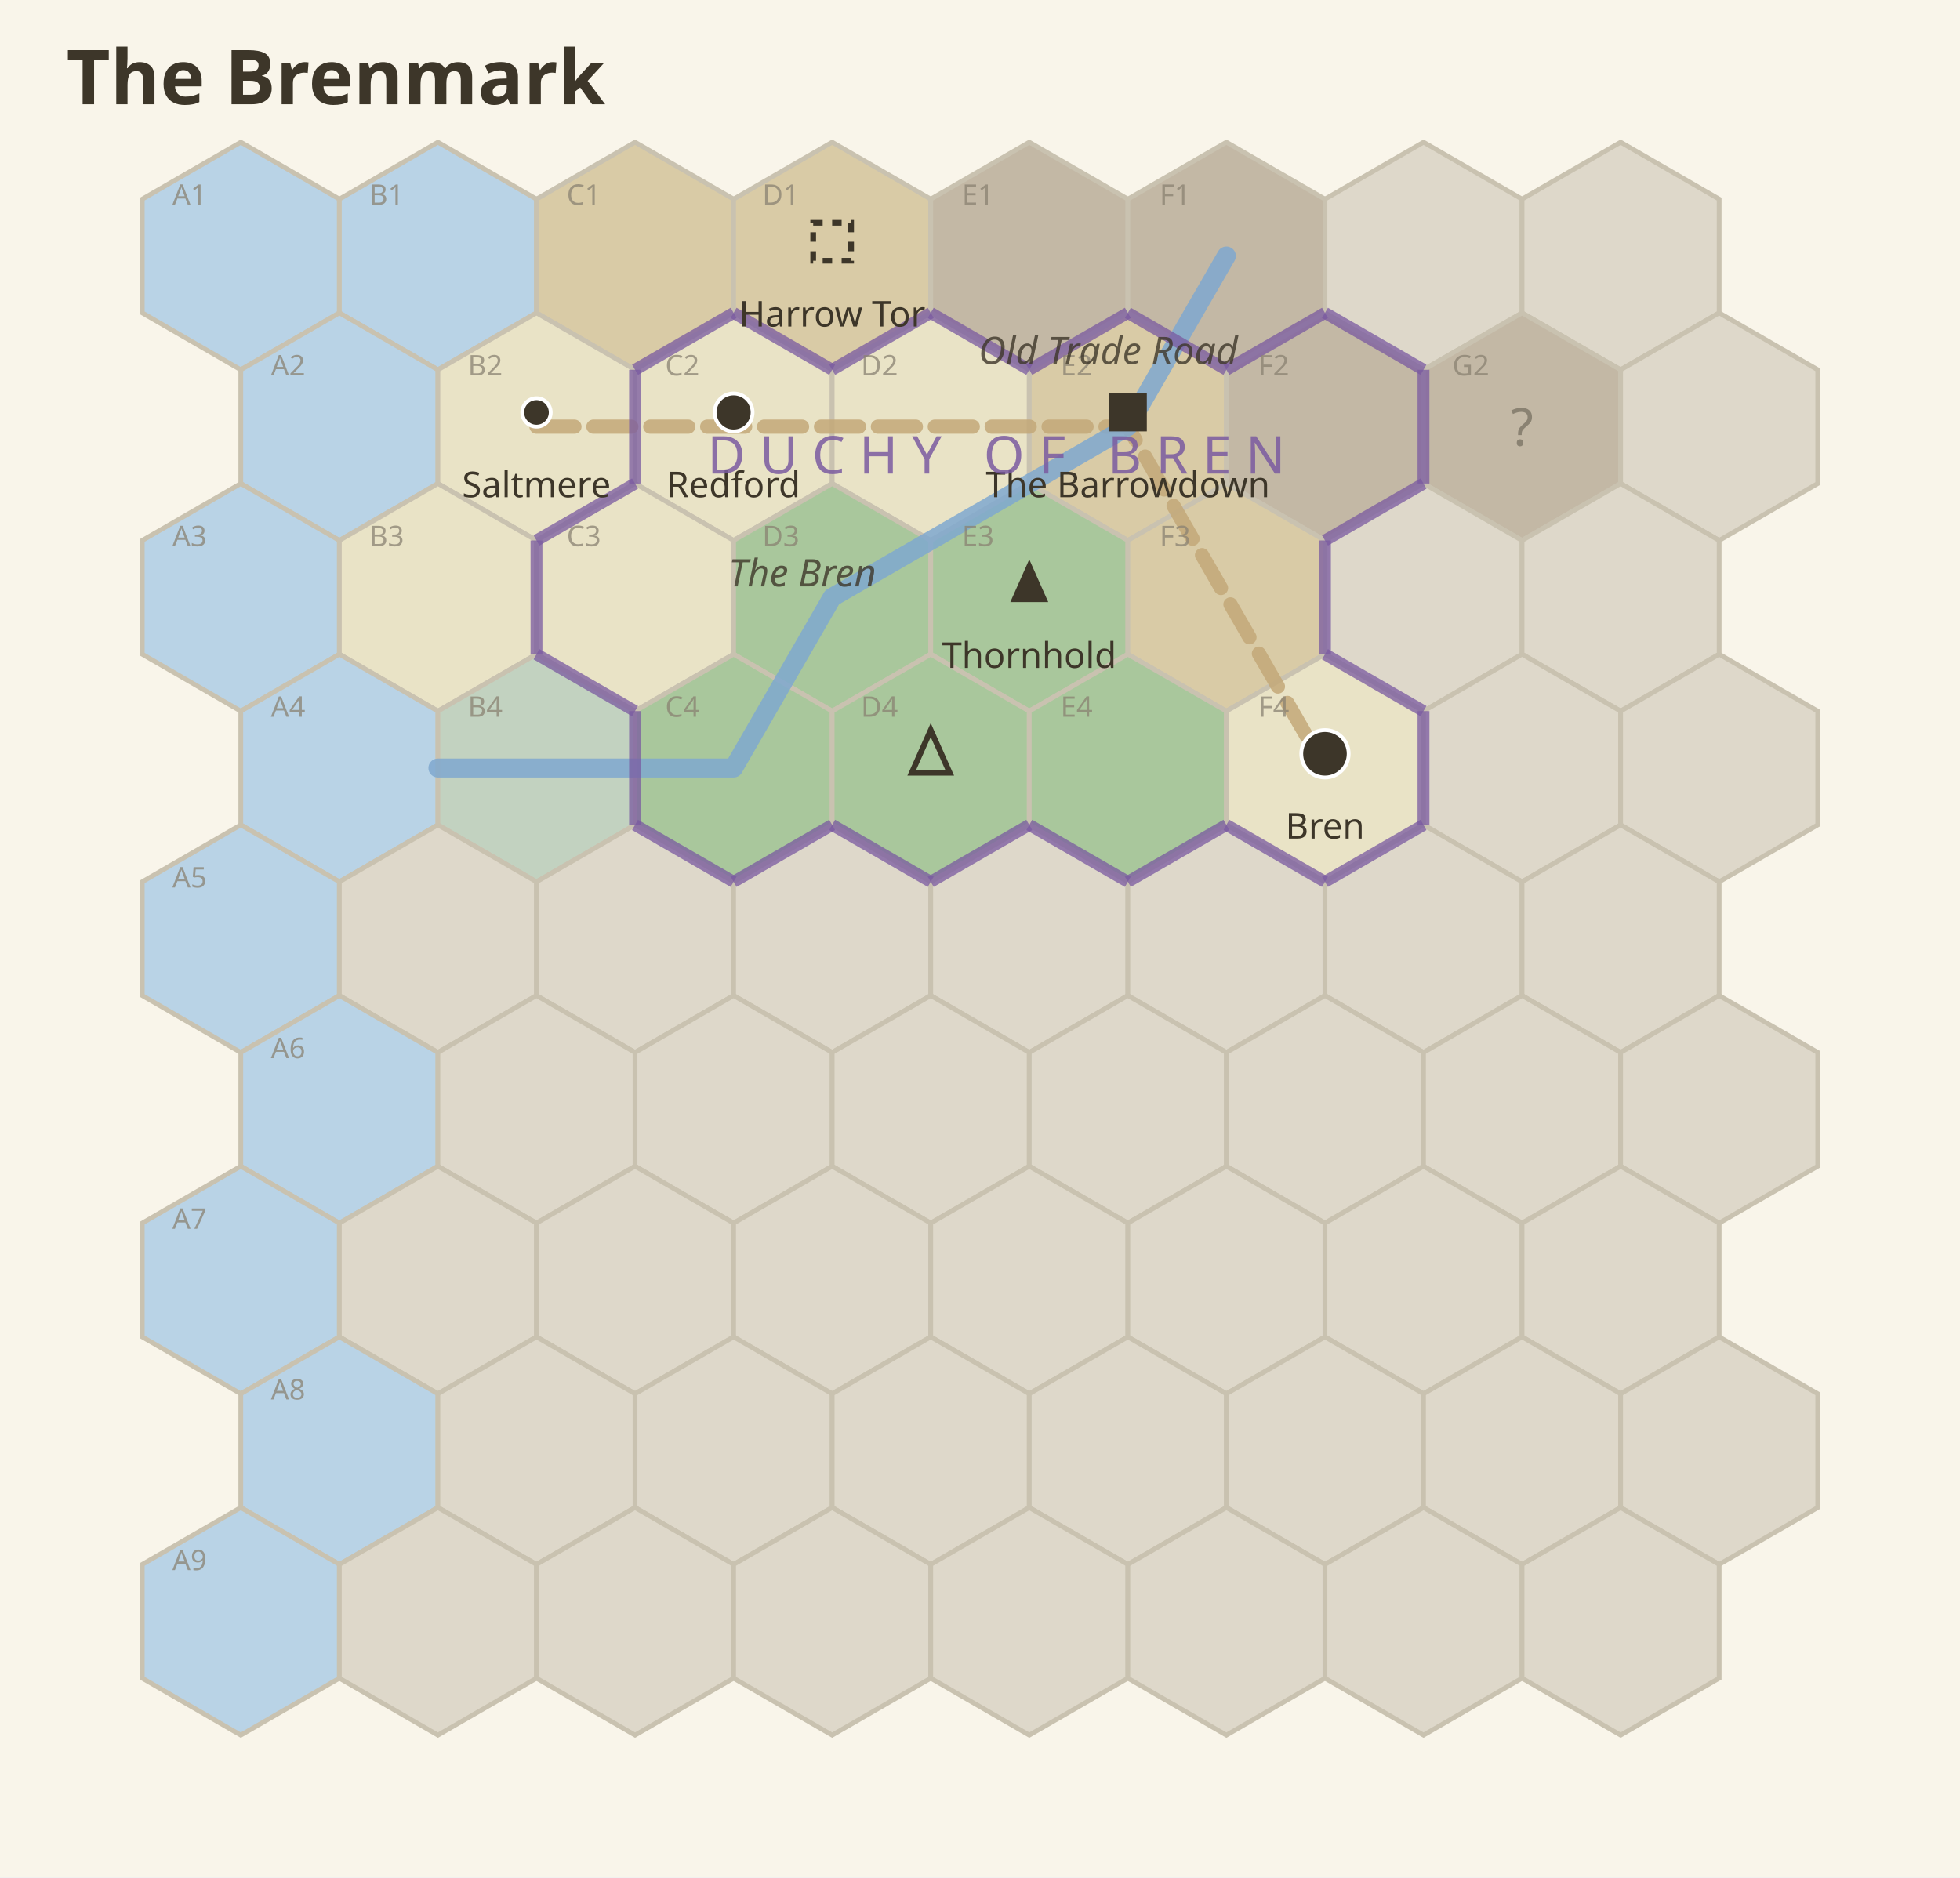
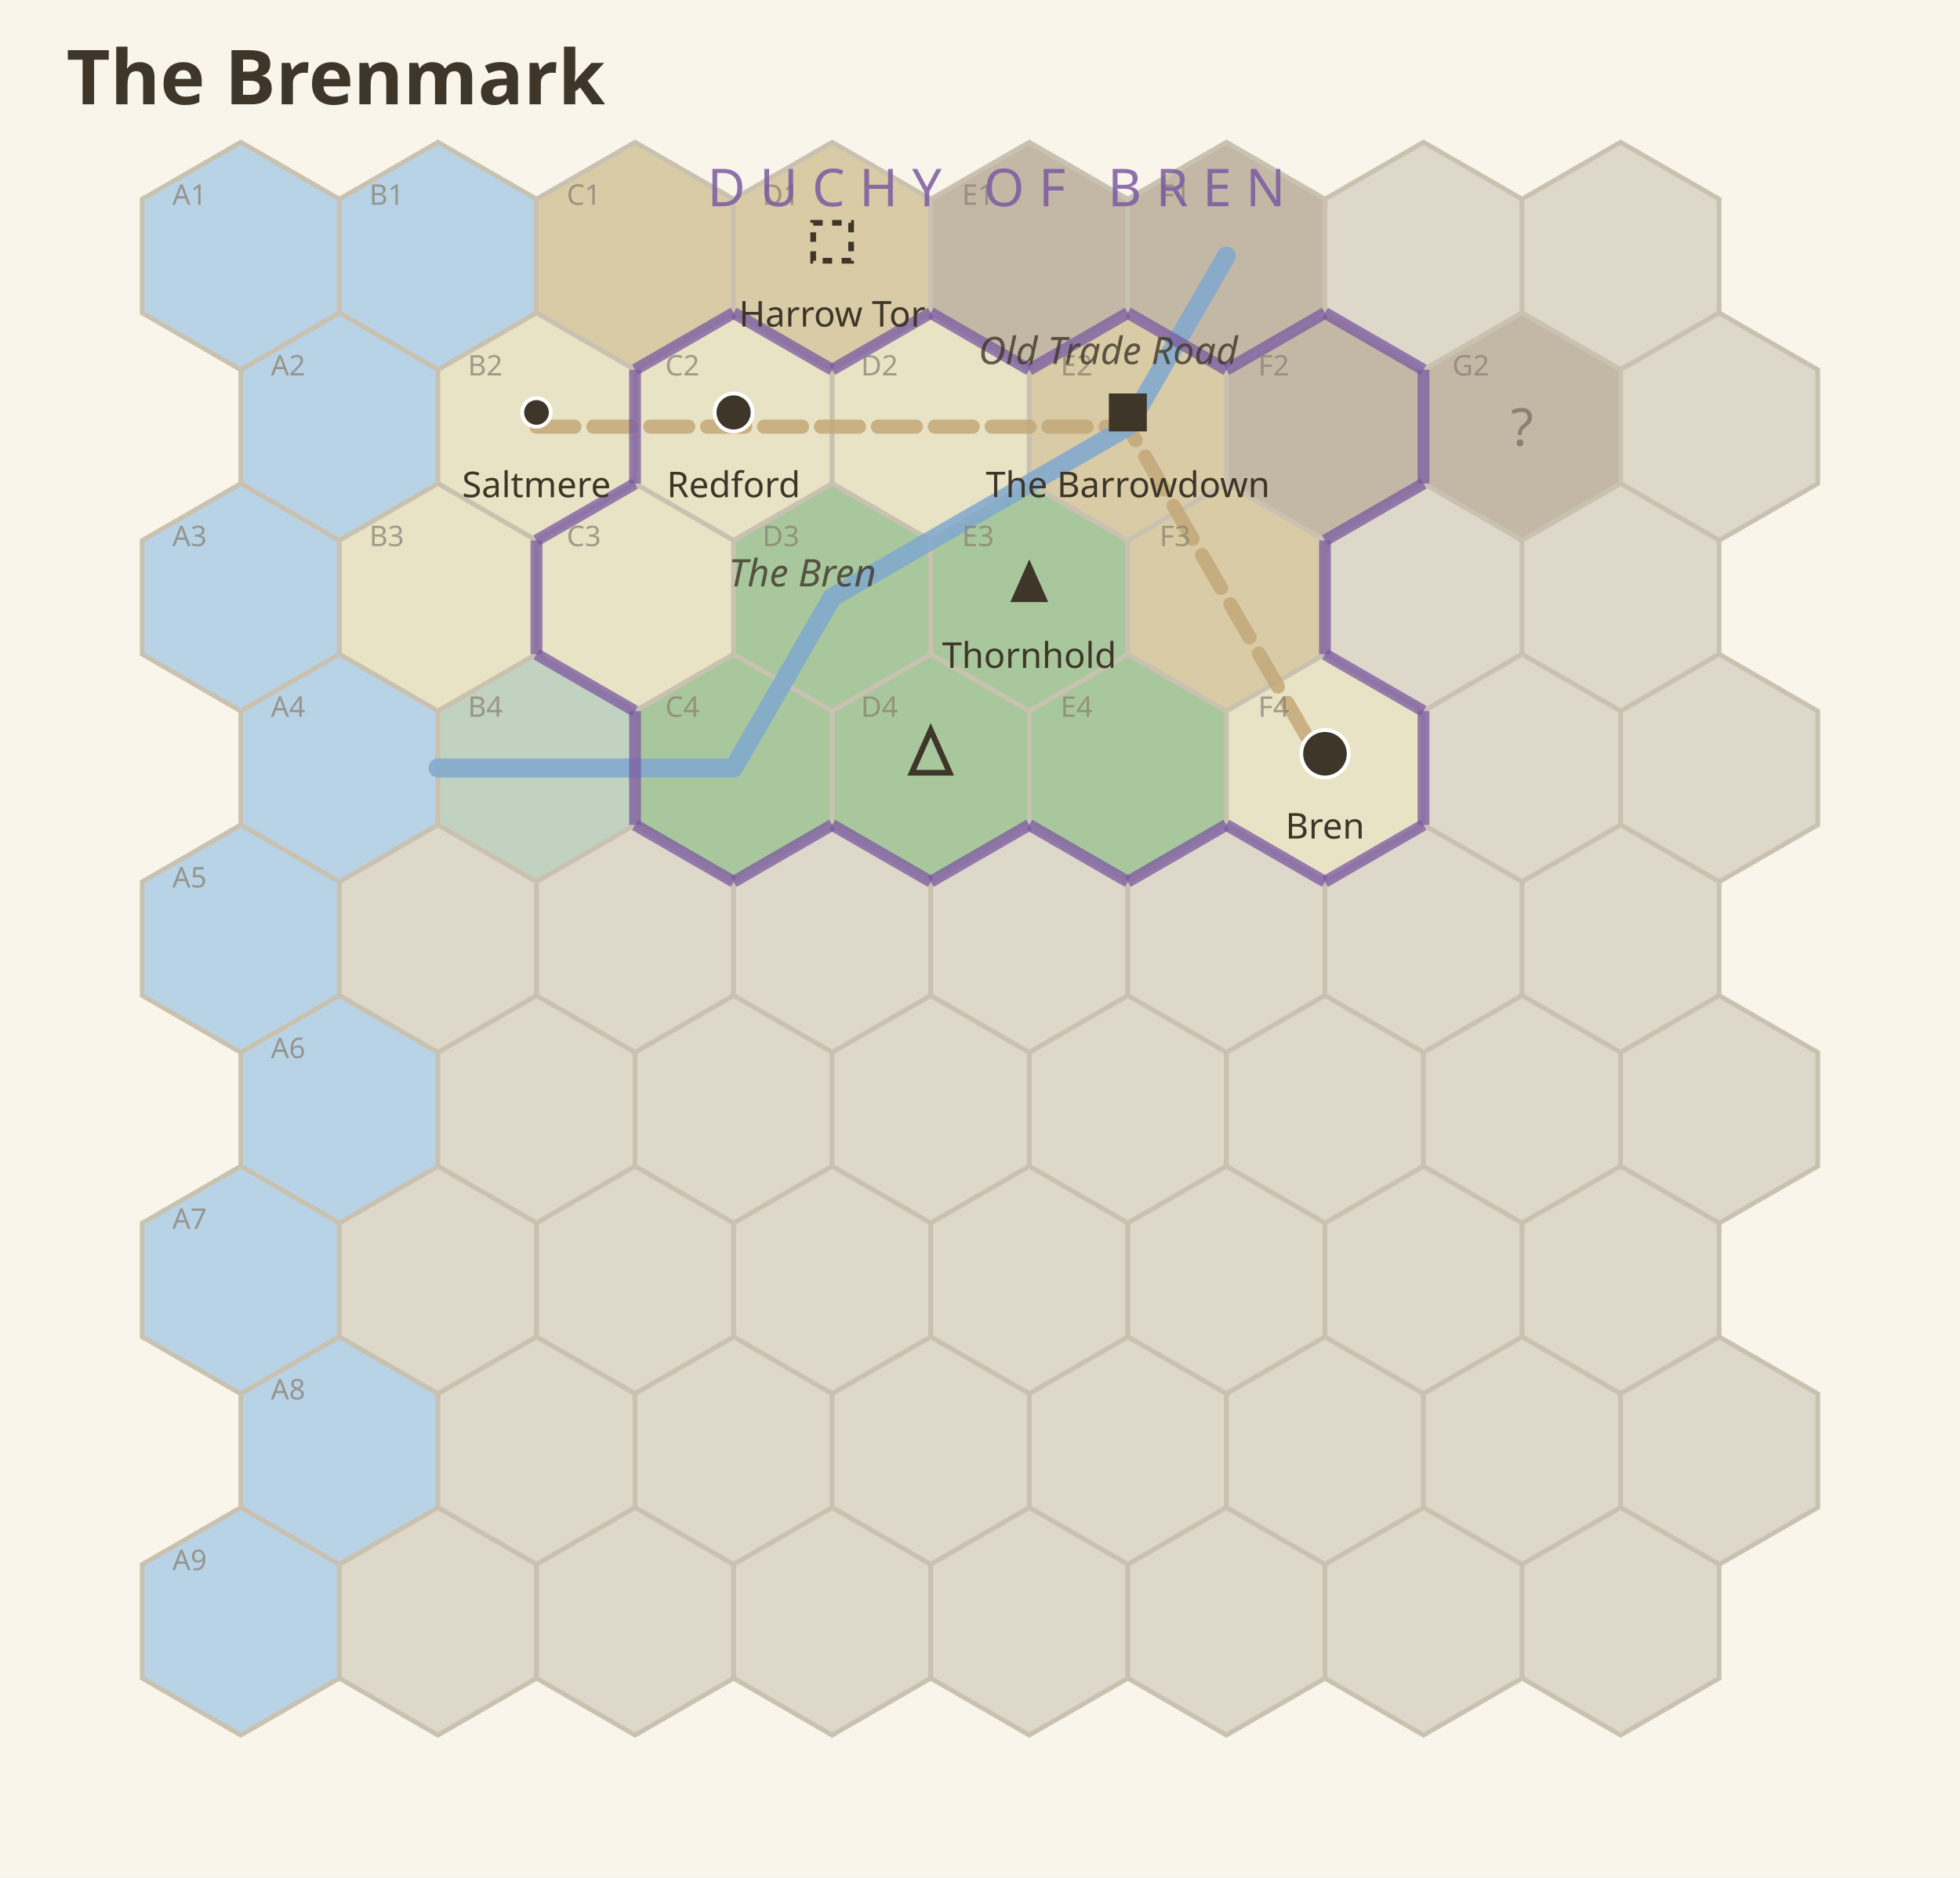
<svg xmlns="http://www.w3.org/2000/svg" viewBox="0 0 413.34 396" width="413.34" height="396" font-family="sans-serif">
  <rect x="0" y="0" width="413.34" height="396" fill="#f9f5ea" />
  <g>
    <polygon points="71.57,42 71.57,66 50.78,78 30,66 30,42 50.78,30" fill="#b9d3e6" stroke="#c9c2b0" stroke-width="1" />
  </g>
  <g>
    <polygon points="113.14,42 113.14,66 92.35,78 71.57,66 71.57,42 92.35,30" fill="#b9d3e6" stroke="#c9c2b0" stroke-width="1" />
  </g>
  <g>
    <polygon points="154.71,42 154.71,66 133.92,78 113.14,66 113.14,42 133.92,30" fill="#d9cba6" stroke="#c9c2b0" stroke-width="1" />
  </g>
  <g>
    <polygon points="196.28,42 196.28,66 175.49,78 154.71,66 154.71,42 175.49,30" fill="#d9cba6" stroke="#c9c2b0" stroke-width="1" />
  </g>
  <g>
    <polygon points="237.85,42 237.85,66 217.06,78 196.28,66 196.28,42 217.06,30" fill="#c3b8a5" stroke="#c9c2b0" stroke-width="1" />
  </g>
  <g>
    <polygon points="279.42,42 279.42,66 258.63,78 237.85,66 237.85,42 258.63,30" fill="#c3b8a5" stroke="#c9c2b0" stroke-width="1" />
  </g>
  <g>
    <polygon points="320.98,42 320.98,66 300.2,78 279.42,66 279.42,42 300.2,30" fill="#ded8ca" stroke="#c9c2b0" stroke-width="1" />
  </g>
  <g>
    <polygon points="362.55,42 362.55,66 341.77,78 320.98,66 320.98,42 341.77,30" fill="#ded8ca" stroke="#c9c2b0" stroke-width="1" />
  </g>
  <g>
    <polygon points="92.35,78 92.35,102 71.57,114 50.78,102 50.78,78 71.57,66" fill="#b9d3e6" stroke="#c9c2b0" stroke-width="1" />
  </g>
  <g>
    <polygon points="133.92,78 133.92,102 113.14,114 92.35,102 92.35,78 113.14,66" fill="#e9e3c6" stroke="#c9c2b0" stroke-width="1" />
  </g>
  <g>
    <polygon points="175.49,78 175.49,102 154.71,114 133.92,102 133.92,78 154.71,66" fill="#e9e3c6" stroke="#c9c2b0" stroke-width="1" />
  </g>
  <g>
    <polygon points="217.06,78 217.06,102 196.28,114 175.49,102 175.49,78 196.28,66" fill="#e9e3c6" stroke="#c9c2b0" stroke-width="1" />
  </g>
  <g>
    <polygon points="258.63,78 258.63,102 237.85,114 217.06,102 217.06,78 237.85,66" fill="#d9cba6" stroke="#c9c2b0" stroke-width="1" />
  </g>
  <g>
    <polygon points="300.2,78 300.2,102 279.42,114 258.63,102 258.63,78 279.42,66" fill="#c3b8a5" stroke="#c9c2b0" stroke-width="1" />
  </g>
  <g>
    <polygon points="341.77,78 341.77,102 320.98,114 300.2,102 300.2,78 320.98,66" fill="#c3b8a5" stroke="#c9c2b0" stroke-width="1" />
  </g>
  <g>
    <polygon points="383.34,78 383.34,102 362.55,114 341.77,102 341.77,78 362.55,66" fill="#ded8ca" stroke="#c9c2b0" stroke-width="1" />
  </g>
  <g>
    <polygon points="71.57,114 71.57,138 50.78,150 30,138 30,114 50.78,102" fill="#b9d3e6" stroke="#c9c2b0" stroke-width="1" />
  </g>
  <g>
    <polygon points="113.14,114 113.14,138 92.35,150 71.57,138 71.57,114 92.35,102" fill="#e9e3c6" stroke="#c9c2b0" stroke-width="1" />
  </g>
  <g>
    <polygon points="154.71,114 154.71,138 133.92,150 113.14,138 113.14,114 133.92,102" fill="#e9e3c6" stroke="#c9c2b0" stroke-width="1" />
  </g>
  <g>
    <polygon points="196.28,114 196.28,138 175.49,150 154.71,138 154.71,114 175.49,102" fill="#a9c79c" stroke="#c9c2b0" stroke-width="1" />
  </g>
  <g>
    <polygon points="237.85,114 237.85,138 217.06,150 196.28,138 196.28,114 217.06,102" fill="#a9c79c" stroke="#c9c2b0" stroke-width="1" />
  </g>
  <g>
    <polygon points="279.42,114 279.42,138 258.63,150 237.85,138 237.85,114 258.63,102" fill="#d9cba6" stroke="#c9c2b0" stroke-width="1" />
  </g>
  <g>
    <polygon points="320.98,114 320.98,138 300.2,150 279.42,138 279.42,114 300.2,102" fill="#ded8ca" stroke="#c9c2b0" stroke-width="1" />
  </g>
  <g>
    <polygon points="362.55,114 362.55,138 341.77,150 320.98,138 320.98,114 341.77,102" fill="#ded8ca" stroke="#c9c2b0" stroke-width="1" />
  </g>
  <g>
    <polygon points="92.35,150 92.35,174 71.57,186 50.78,174 50.78,150 71.57,138" fill="#b9d3e6" stroke="#c9c2b0" stroke-width="1" />
  </g>
  <g>
    <polygon points="133.92,150 133.92,174 113.14,186 92.35,174 92.35,150 113.14,138" fill="#c2d2c0" stroke="#c9c2b0" stroke-width="1" />
  </g>
  <g>
    <polygon points="175.49,150 175.49,174 154.71,186 133.92,174 133.92,150 154.71,138" fill="#a9c79c" stroke="#c9c2b0" stroke-width="1" />
  </g>
  <g>
    <polygon points="217.06,150 217.06,174 196.28,186 175.49,174 175.49,150 196.28,138" fill="#a9c79c" stroke="#c9c2b0" stroke-width="1" />
  </g>
  <g>
    <polygon points="258.63,150 258.63,174 237.85,186 217.06,174 217.06,150 237.85,138" fill="#a9c79c" stroke="#c9c2b0" stroke-width="1" />
  </g>
  <g>
    <polygon points="300.2,150 300.2,174 279.42,186 258.63,174 258.63,150 279.42,138" fill="#e9e3c6" stroke="#c9c2b0" stroke-width="1" />
  </g>
  <g>
    <polygon points="341.77,150 341.77,174 320.98,186 300.2,174 300.2,150 320.98,138" fill="#ded8ca" stroke="#c9c2b0" stroke-width="1" />
  </g>
  <g>
    <polygon points="383.34,150 383.34,174 362.55,186 341.77,174 341.77,150 362.55,138" fill="#ded8ca" stroke="#c9c2b0" stroke-width="1" />
  </g>
  <g>
    <polygon points="71.57,186 71.57,210 50.78,222 30,210 30,186 50.78,174" fill="#b9d3e6" stroke="#c9c2b0" stroke-width="1" />
  </g>
  <g>
    <polygon points="113.14,186 113.14,210 92.35,222 71.57,210 71.57,186 92.35,174" fill="#ded8ca" stroke="#c9c2b0" stroke-width="1" />
  </g>
  <g>
    <polygon points="154.71,186 154.71,210 133.92,222 113.14,210 113.14,186 133.92,174" fill="#ded8ca" stroke="#c9c2b0" stroke-width="1" />
  </g>
  <g>
    <polygon points="196.28,186 196.28,210 175.49,222 154.71,210 154.71,186 175.49,174" fill="#ded8ca" stroke="#c9c2b0" stroke-width="1" />
  </g>
  <g>
    <polygon points="237.85,186 237.85,210 217.06,222 196.28,210 196.28,186 217.06,174" fill="#ded8ca" stroke="#c9c2b0" stroke-width="1" />
  </g>
  <g>
    <polygon points="279.42,186 279.42,210 258.63,222 237.85,210 237.85,186 258.63,174" fill="#ded8ca" stroke="#c9c2b0" stroke-width="1" />
  </g>
  <g>
    <polygon points="320.98,186 320.98,210 300.2,222 279.42,210 279.42,186 300.2,174" fill="#ded8ca" stroke="#c9c2b0" stroke-width="1" />
  </g>
  <g>
    <polygon points="362.55,186 362.55,210 341.77,222 320.98,210 320.98,186 341.77,174" fill="#ded8ca" stroke="#c9c2b0" stroke-width="1" />
  </g>
  <g>
    <polygon points="92.35,222 92.35,246 71.57,258 50.78,246 50.78,222 71.57,210" fill="#b9d3e6" stroke="#c9c2b0" stroke-width="1" />
  </g>
  <g>
    <polygon points="133.92,222 133.92,246 113.14,258 92.35,246 92.35,222 113.14,210" fill="#ded8ca" stroke="#c9c2b0" stroke-width="1" />
  </g>
  <g>
    <polygon points="175.49,222 175.49,246 154.71,258 133.92,246 133.92,222 154.71,210" fill="#ded8ca" stroke="#c9c2b0" stroke-width="1" />
  </g>
  <g>
    <polygon points="217.06,222 217.06,246 196.28,258 175.49,246 175.49,222 196.28,210" fill="#ded8ca" stroke="#c9c2b0" stroke-width="1" />
  </g>
  <g>
    <polygon points="258.63,222 258.63,246 237.85,258 217.06,246 217.06,222 237.85,210" fill="#ded8ca" stroke="#c9c2b0" stroke-width="1" />
  </g>
  <g>
    <polygon points="300.2,222 300.2,246 279.42,258 258.63,246 258.63,222 279.42,210" fill="#ded8ca" stroke="#c9c2b0" stroke-width="1" />
  </g>
  <g>
    <polygon points="341.77,222 341.77,246 320.98,258 300.2,246 300.2,222 320.98,210" fill="#ded8ca" stroke="#c9c2b0" stroke-width="1" />
  </g>
  <g>
    <polygon points="383.34,222 383.34,246 362.55,258 341.77,246 341.77,222 362.55,210" fill="#ded8ca" stroke="#c9c2b0" stroke-width="1" />
  </g>
  <g>
    <polygon points="71.57,258 71.57,282 50.78,294 30,282 30,258 50.78,246" fill="#b9d3e6" stroke="#c9c2b0" stroke-width="1" />
  </g>
  <g>
    <polygon points="113.14,258 113.14,282 92.35,294 71.57,282 71.57,258 92.35,246" fill="#ded8ca" stroke="#c9c2b0" stroke-width="1" />
  </g>
  <g>
    <polygon points="154.71,258 154.71,282 133.92,294 113.14,282 113.14,258 133.92,246" fill="#ded8ca" stroke="#c9c2b0" stroke-width="1" />
  </g>
  <g>
    <polygon points="196.28,258 196.28,282 175.49,294 154.71,282 154.71,258 175.49,246" fill="#ded8ca" stroke="#c9c2b0" stroke-width="1" />
  </g>
  <g>
    <polygon points="237.85,258 237.85,282 217.06,294 196.28,282 196.28,258 217.06,246" fill="#ded8ca" stroke="#c9c2b0" stroke-width="1" />
  </g>
  <g>
    <polygon points="279.42,258 279.42,282 258.63,294 237.85,282 237.85,258 258.63,246" fill="#ded8ca" stroke="#c9c2b0" stroke-width="1" />
  </g>
  <g>
    <polygon points="320.98,258 320.98,282 300.2,294 279.42,282 279.42,258 300.2,246" fill="#ded8ca" stroke="#c9c2b0" stroke-width="1" />
  </g>
  <g>
    <polygon points="362.55,258 362.55,282 341.77,294 320.98,282 320.98,258 341.77,246" fill="#ded8ca" stroke="#c9c2b0" stroke-width="1" />
  </g>
  <g>
    <polygon points="92.35,294 92.35,318 71.57,330 50.78,318 50.78,294 71.57,282" fill="#b9d3e6" stroke="#c9c2b0" stroke-width="1" />
  </g>
  <g>
    <polygon points="133.92,294 133.92,318 113.14,330 92.35,318 92.35,294 113.14,282" fill="#ded8ca" stroke="#c9c2b0" stroke-width="1" />
  </g>
  <g>
    <polygon points="175.49,294 175.49,318 154.71,330 133.92,318 133.92,294 154.71,282" fill="#ded8ca" stroke="#c9c2b0" stroke-width="1" />
  </g>
  <g>
    <polygon points="217.06,294 217.06,318 196.28,330 175.49,318 175.49,294 196.28,282" fill="#ded8ca" stroke="#c9c2b0" stroke-width="1" />
  </g>
  <g>
    <polygon points="258.63,294 258.63,318 237.85,330 217.06,318 217.06,294 237.85,282" fill="#ded8ca" stroke="#c9c2b0" stroke-width="1" />
  </g>
  <g>
    <polygon points="300.2,294 300.2,318 279.42,330 258.63,318 258.63,294 279.42,282" fill="#ded8ca" stroke="#c9c2b0" stroke-width="1" />
  </g>
  <g>
    <polygon points="341.77,294 341.77,318 320.98,330 300.2,318 300.2,294 320.98,282" fill="#ded8ca" stroke="#c9c2b0" stroke-width="1" />
  </g>
  <g>
    <polygon points="383.34,294 383.34,318 362.55,330 341.77,318 341.77,294 362.55,282" fill="#ded8ca" stroke="#c9c2b0" stroke-width="1" />
  </g>
  <g>
    <polygon points="71.57,330 71.57,354 50.78,366 30,354 30,330 50.78,318" fill="#b9d3e6" stroke="#c9c2b0" stroke-width="1" />
  </g>
  <g>
    <polygon points="113.14,330 113.14,354 92.35,366 71.57,354 71.57,330 92.35,318" fill="#ded8ca" stroke="#c9c2b0" stroke-width="1" />
  </g>
  <g>
    <polygon points="154.71,330 154.71,354 133.92,366 113.14,354 113.14,330 133.92,318" fill="#ded8ca" stroke="#c9c2b0" stroke-width="1" />
  </g>
  <g>
    <polygon points="196.28,330 196.28,354 175.49,366 154.71,354 154.71,330 175.49,318" fill="#ded8ca" stroke="#c9c2b0" stroke-width="1" />
  </g>
  <g>
    <polygon points="237.85,330 237.85,354 217.06,366 196.28,354 196.28,330 217.06,318" fill="#ded8ca" stroke="#c9c2b0" stroke-width="1" />
  </g>
  <g>
    <polygon points="279.42,330 279.42,354 258.63,366 237.85,354 237.85,330 258.63,318" fill="#ded8ca" stroke="#c9c2b0" stroke-width="1" />
  </g>
  <g>
    <polygon points="320.98,330 320.98,354 300.2,366 279.42,354 279.42,330 300.2,318" fill="#ded8ca" stroke="#c9c2b0" stroke-width="1" />
  </g>
  <g>
    <polygon points="362.55,330 362.55,354 341.77,366 320.98,354 320.98,330 341.77,318" fill="#ded8ca" stroke="#c9c2b0" stroke-width="1" />
  </g>
  <g id="cd-the-brenmark-old-trade-road">
    <polyline points="113.14,90 154.71,90 196.28,90 237.85,90 258.63,126 279.42,162" fill="none" stroke="#c3a878" stroke-width="3" stroke-dasharray="8 4" stroke-linejoin="round" stroke-linecap="round" opacity="0.85" />
  </g>
  <g id="cd-the-brenmark-the-bren">
    <polyline points="258.63,54 237.85,90 175.49,126 154.71,162 113.14,162 92.35,162" fill="none" stroke="#7fa8cf" stroke-width="4" stroke-linejoin="round" stroke-linecap="round" opacity="0.85" />
  </g>
  <g id="cd-the-brenmark-duchy-of-bren">
    <line x1="133.92" y1="102" x2="133.92" y2="78" stroke="#7a5aa0" stroke-width="2.5" opacity="0.75" />
    <line x1="133.92" y1="78" x2="154.71" y2="66" stroke="#7a5aa0" stroke-width="2.5" opacity="0.75" />
    <line x1="154.71" y1="66" x2="175.49" y2="78" stroke="#7a5aa0" stroke-width="2.5" opacity="0.75" />
    <line x1="133.92" y1="150" x2="113.14" y2="138" stroke="#7a5aa0" stroke-width="2.5" opacity="0.75" />
    <line x1="113.14" y1="138" x2="113.14" y2="114" stroke="#7a5aa0" stroke-width="2.5" opacity="0.75" />
    <line x1="113.14" y1="114" x2="133.92" y2="102" stroke="#7a5aa0" stroke-width="2.5" opacity="0.75" />
    <line x1="175.49" y1="174" x2="154.71" y2="186" stroke="#7a5aa0" stroke-width="2.5" opacity="0.75" />
    <line x1="154.71" y1="186" x2="133.92" y2="174" stroke="#7a5aa0" stroke-width="2.5" opacity="0.75" />
    <line x1="133.92" y1="174" x2="133.92" y2="150" stroke="#7a5aa0" stroke-width="2.5" opacity="0.75" />
    <line x1="175.49" y1="78" x2="196.28" y2="66" stroke="#7a5aa0" stroke-width="2.5" opacity="0.75" />
    <line x1="196.28" y1="66" x2="217.06" y2="78" stroke="#7a5aa0" stroke-width="2.5" opacity="0.75" />
    <line x1="217.06" y1="174" x2="196.28" y2="186" stroke="#7a5aa0" stroke-width="2.5" opacity="0.75" />
    <line x1="196.28" y1="186" x2="175.49" y2="174" stroke="#7a5aa0" stroke-width="2.5" opacity="0.75" />
    <line x1="217.06" y1="78" x2="237.85" y2="66" stroke="#7a5aa0" stroke-width="2.5" opacity="0.75" />
    <line x1="237.85" y1="66" x2="258.63" y2="78" stroke="#7a5aa0" stroke-width="2.5" opacity="0.75" />
    <line x1="258.63" y1="174" x2="237.85" y2="186" stroke="#7a5aa0" stroke-width="2.5" opacity="0.75" />
    <line x1="237.85" y1="186" x2="217.06" y2="174" stroke="#7a5aa0" stroke-width="2.5" opacity="0.75" />
    <line x1="300.2" y1="78" x2="300.2" y2="102" stroke="#7a5aa0" stroke-width="2.5" opacity="0.75" />
    <line x1="300.2" y1="102" x2="279.42" y2="114" stroke="#7a5aa0" stroke-width="2.5" opacity="0.75" />
    <line x1="258.63" y1="78" x2="279.42" y2="66" stroke="#7a5aa0" stroke-width="2.5" opacity="0.75" />
    <line x1="279.42" y1="66" x2="300.2" y2="78" stroke="#7a5aa0" stroke-width="2.5" opacity="0.75" />
    <line x1="279.42" y1="114" x2="279.42" y2="138" stroke="#7a5aa0" stroke-width="2.5" opacity="0.75" />
    <line x1="300.2" y1="150" x2="300.2" y2="174" stroke="#7a5aa0" stroke-width="2.5" opacity="0.75" />
    <line x1="300.2" y1="174" x2="279.42" y2="186" stroke="#7a5aa0" stroke-width="2.5" opacity="0.75" />
    <line x1="279.42" y1="186" x2="258.63" y2="174" stroke="#7a5aa0" stroke-width="2.5" opacity="0.75" />
    <line x1="279.42" y1="138" x2="300.2" y2="150" stroke="#7a5aa0" stroke-width="2.5" opacity="0.75" />
  </g>
  <rect x="171.49" y="47" width="8" height="8" fill="none" stroke="#3d3629" stroke-width="1.2" stroke-dasharray="2 2" />
  <circle cx="113.14" cy="87" r="3" fill="#3d3629" stroke="#fff" stroke-width="0.8" />
  <circle cx="154.71" cy="87" r="4" fill="#3d3629" stroke="#fff" stroke-width="0.8" />
  <rect x="233.85" y="83" width="8" height="8" fill="#3d3629" />
  <text x="320.98" y="94" font-size="11" fill="#8a8272" text-anchor="middle" font-family="sans-serif">?</text>
  <polygon points="213.06,127 221.06,127 217.06,118" fill="#3d3629" />
  <polygon points="192.28,163 200.28,163 196.28,154" fill="none" stroke="#3d3629" stroke-width="1.2" />
  <circle cx="279.42" cy="159" r="5" fill="#3d3629" stroke="#fff" stroke-width="0.8" />
  <text x="39.98" y="43.2" font-size="6" fill="#8a8272" opacity="0.75" text-anchor="middle" font-family="sans-serif">A1</text>
  <text x="81.55" y="43.2" font-size="6" fill="#8a8272" opacity="0.75" text-anchor="middle" font-family="sans-serif">B1</text>
  <text x="123.12" y="43.2" font-size="6" fill="#8a8272" opacity="0.75" text-anchor="middle" font-family="sans-serif">C1</text>
  <g id="cd-the-brenmark-harrow-tor">
    <text x="175.49" y="68.88" font-size="7.5" fill="#3d3629" text-anchor="middle" font-family="sans-serif">Harrow Tor</text>
  </g>
  <text x="164.68" y="43.2" font-size="6" fill="#8a8272" opacity="0.75" text-anchor="middle" font-family="sans-serif">D1</text>
  <text x="206.25" y="43.2" font-size="6" fill="#8a8272" opacity="0.75" text-anchor="middle" font-family="sans-serif">E1</text>
  <text x="247.82" y="43.2" font-size="6" fill="#8a8272" opacity="0.75" text-anchor="middle" font-family="sans-serif">F1</text>
  <text x="60.76" y="79.2" font-size="6" fill="#8a8272" opacity="0.75" text-anchor="middle" font-family="sans-serif">A2</text>
  <g id="cd-the-brenmark-saltmere">
    <text x="113.14" y="104.88" font-size="7.5" fill="#3d3629" text-anchor="middle" font-family="sans-serif">Saltmere</text>
  </g>
  <text x="102.33" y="79.2" font-size="6" fill="#8a8272" opacity="0.75" text-anchor="middle" font-family="sans-serif">B2</text>
  <g id="cd-the-brenmark-redford">
    <text x="154.71" y="104.88" font-size="7.5" fill="#3d3629" text-anchor="middle" font-family="sans-serif">Redford</text>
  </g>
  <text x="143.9" y="79.2" font-size="6" fill="#8a8272" opacity="0.75" text-anchor="middle" font-family="sans-serif">C2</text>
  <text x="185.47" y="79.2" font-size="6" fill="#8a8272" opacity="0.75" text-anchor="middle" font-family="sans-serif">D2</text>
  <g id="cd-the-brenmark-the-barrowdown">
    <text x="237.85" y="104.88" font-size="7.5" fill="#3d3629" text-anchor="middle" font-family="sans-serif">The Barrowdown</text>
  </g>
  <text x="227.04" y="79.2" font-size="6" fill="#8a8272" opacity="0.75" text-anchor="middle" font-family="sans-serif">E2</text>
  <text x="268.61" y="79.2" font-size="6" fill="#8a8272" opacity="0.75" text-anchor="middle" font-family="sans-serif">F2</text>
  <text x="310.18" y="79.2" font-size="6" fill="#8a8272" opacity="0.75" text-anchor="middle" font-family="sans-serif">G2</text>
  <text x="39.98" y="115.2" font-size="6" fill="#8a8272" opacity="0.75" text-anchor="middle" font-family="sans-serif">A3</text>
  <text x="81.55" y="115.2" font-size="6" fill="#8a8272" opacity="0.75" text-anchor="middle" font-family="sans-serif">B3</text>
  <text x="123.12" y="115.2" font-size="6" fill="#8a8272" opacity="0.75" text-anchor="middle" font-family="sans-serif">C3</text>
  <text x="164.68" y="115.2" font-size="6" fill="#8a8272" opacity="0.75" text-anchor="middle" font-family="sans-serif">D3</text>
  <g id="cd-the-brenmark-thornhold">
    <text x="217.06" y="140.88" font-size="7.5" fill="#3d3629" text-anchor="middle" font-family="sans-serif">Thornhold</text>
  </g>
  <text x="206.25" y="115.2" font-size="6" fill="#8a8272" opacity="0.75" text-anchor="middle" font-family="sans-serif">E3</text>
  <text x="247.82" y="115.2" font-size="6" fill="#8a8272" opacity="0.75" text-anchor="middle" font-family="sans-serif">F3</text>
  <text x="60.76" y="151.2" font-size="6" fill="#8a8272" opacity="0.75" text-anchor="middle" font-family="sans-serif">A4</text>
  <text x="102.33" y="151.2" font-size="6" fill="#8a8272" opacity="0.75" text-anchor="middle" font-family="sans-serif">B4</text>
  <text x="143.9" y="151.2" font-size="6" fill="#8a8272" opacity="0.75" text-anchor="middle" font-family="sans-serif">C4</text>
  <text x="185.47" y="151.2" font-size="6" fill="#8a8272" opacity="0.75" text-anchor="middle" font-family="sans-serif">D4</text>
  <text x="227.04" y="151.2" font-size="6" fill="#8a8272" opacity="0.75" text-anchor="middle" font-family="sans-serif">E4</text>
  <g id="cd-the-brenmark-bren">
    <text x="279.42" y="176.88" font-size="7.5" fill="#3d3629" text-anchor="middle" font-family="sans-serif">Bren</text>
  </g>
  <text x="268.61" y="151.2" font-size="6" fill="#8a8272" opacity="0.75" text-anchor="middle" font-family="sans-serif">F4</text>
  <text x="39.98" y="187.2" font-size="6" fill="#8a8272" opacity="0.75" text-anchor="middle" font-family="sans-serif">A5</text>
  <text x="60.76" y="223.2" font-size="6" fill="#8a8272" opacity="0.75" text-anchor="middle" font-family="sans-serif">A6</text>
  <text x="39.98" y="259.2" font-size="6" fill="#8a8272" opacity="0.75" text-anchor="middle" font-family="sans-serif">A7</text>
  <text x="60.76" y="295.2" font-size="6" fill="#8a8272" opacity="0.75" text-anchor="middle" font-family="sans-serif">A8</text>
  <text x="39.98" y="331.2" font-size="6" fill="#8a8272" opacity="0.75" text-anchor="middle" font-family="sans-serif">A9</text>
  <text x="233.69" y="76.8" font-size="8" fill="#3d3629" opacity="0.8" font-style="italic" text-anchor="middle" font-family="sans-serif">Old Trade Road</text>
  <text x="169.2" y="123.69" font-size="8" fill="#3d3629" opacity="0.8" font-style="italic" text-anchor="middle" font-family="sans-serif">The Bren</text>
-   <text x="210.13" y="99.9" font-size="11" letter-spacing="3" fill="#7a5aa0" opacity="0.85" text-anchor="middle" font-family="sans-serif">DUCHY OF BREN</text>
+   <text x="210.13" y="43.5" font-size="11" letter-spacing="3" fill="#7a5aa0" opacity="0.85" text-anchor="middle" font-family="sans-serif">DUCHY OF BREN</text>
  <text x="14" y="22" font-size="16" font-weight="bold" fill="#3d3629" font-family="sans-serif">The Brenmark</text>
</svg>
